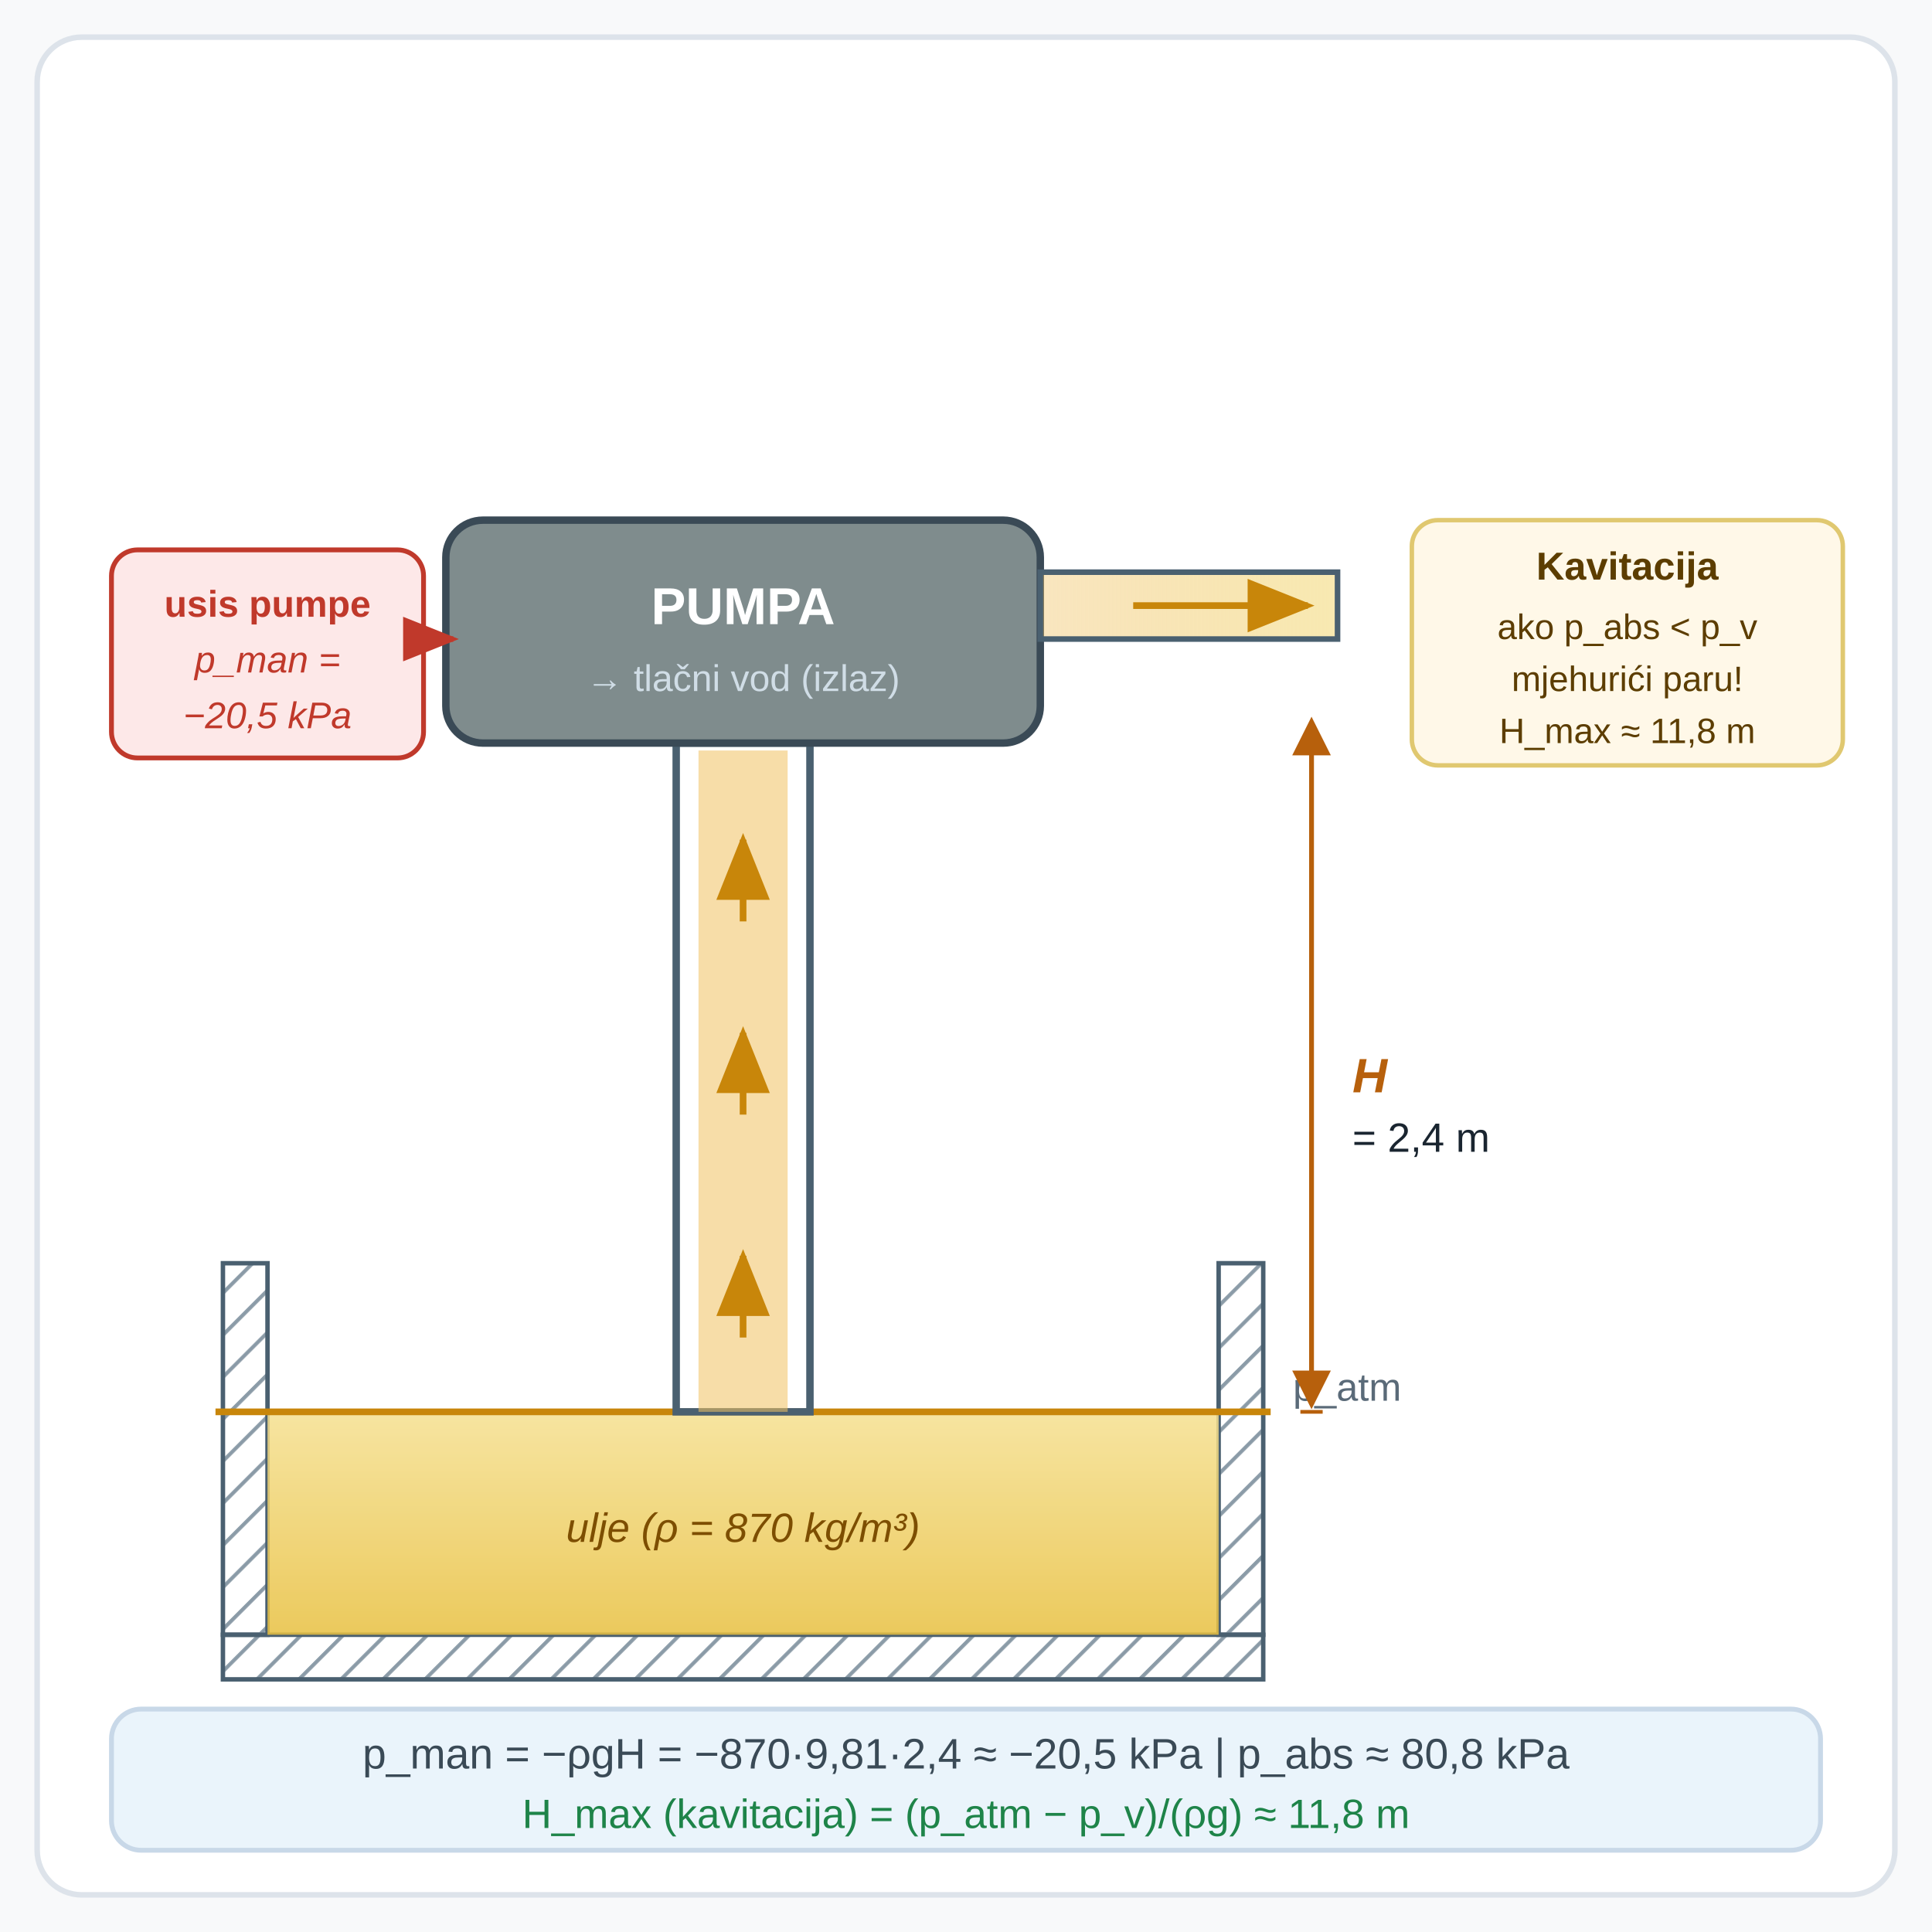
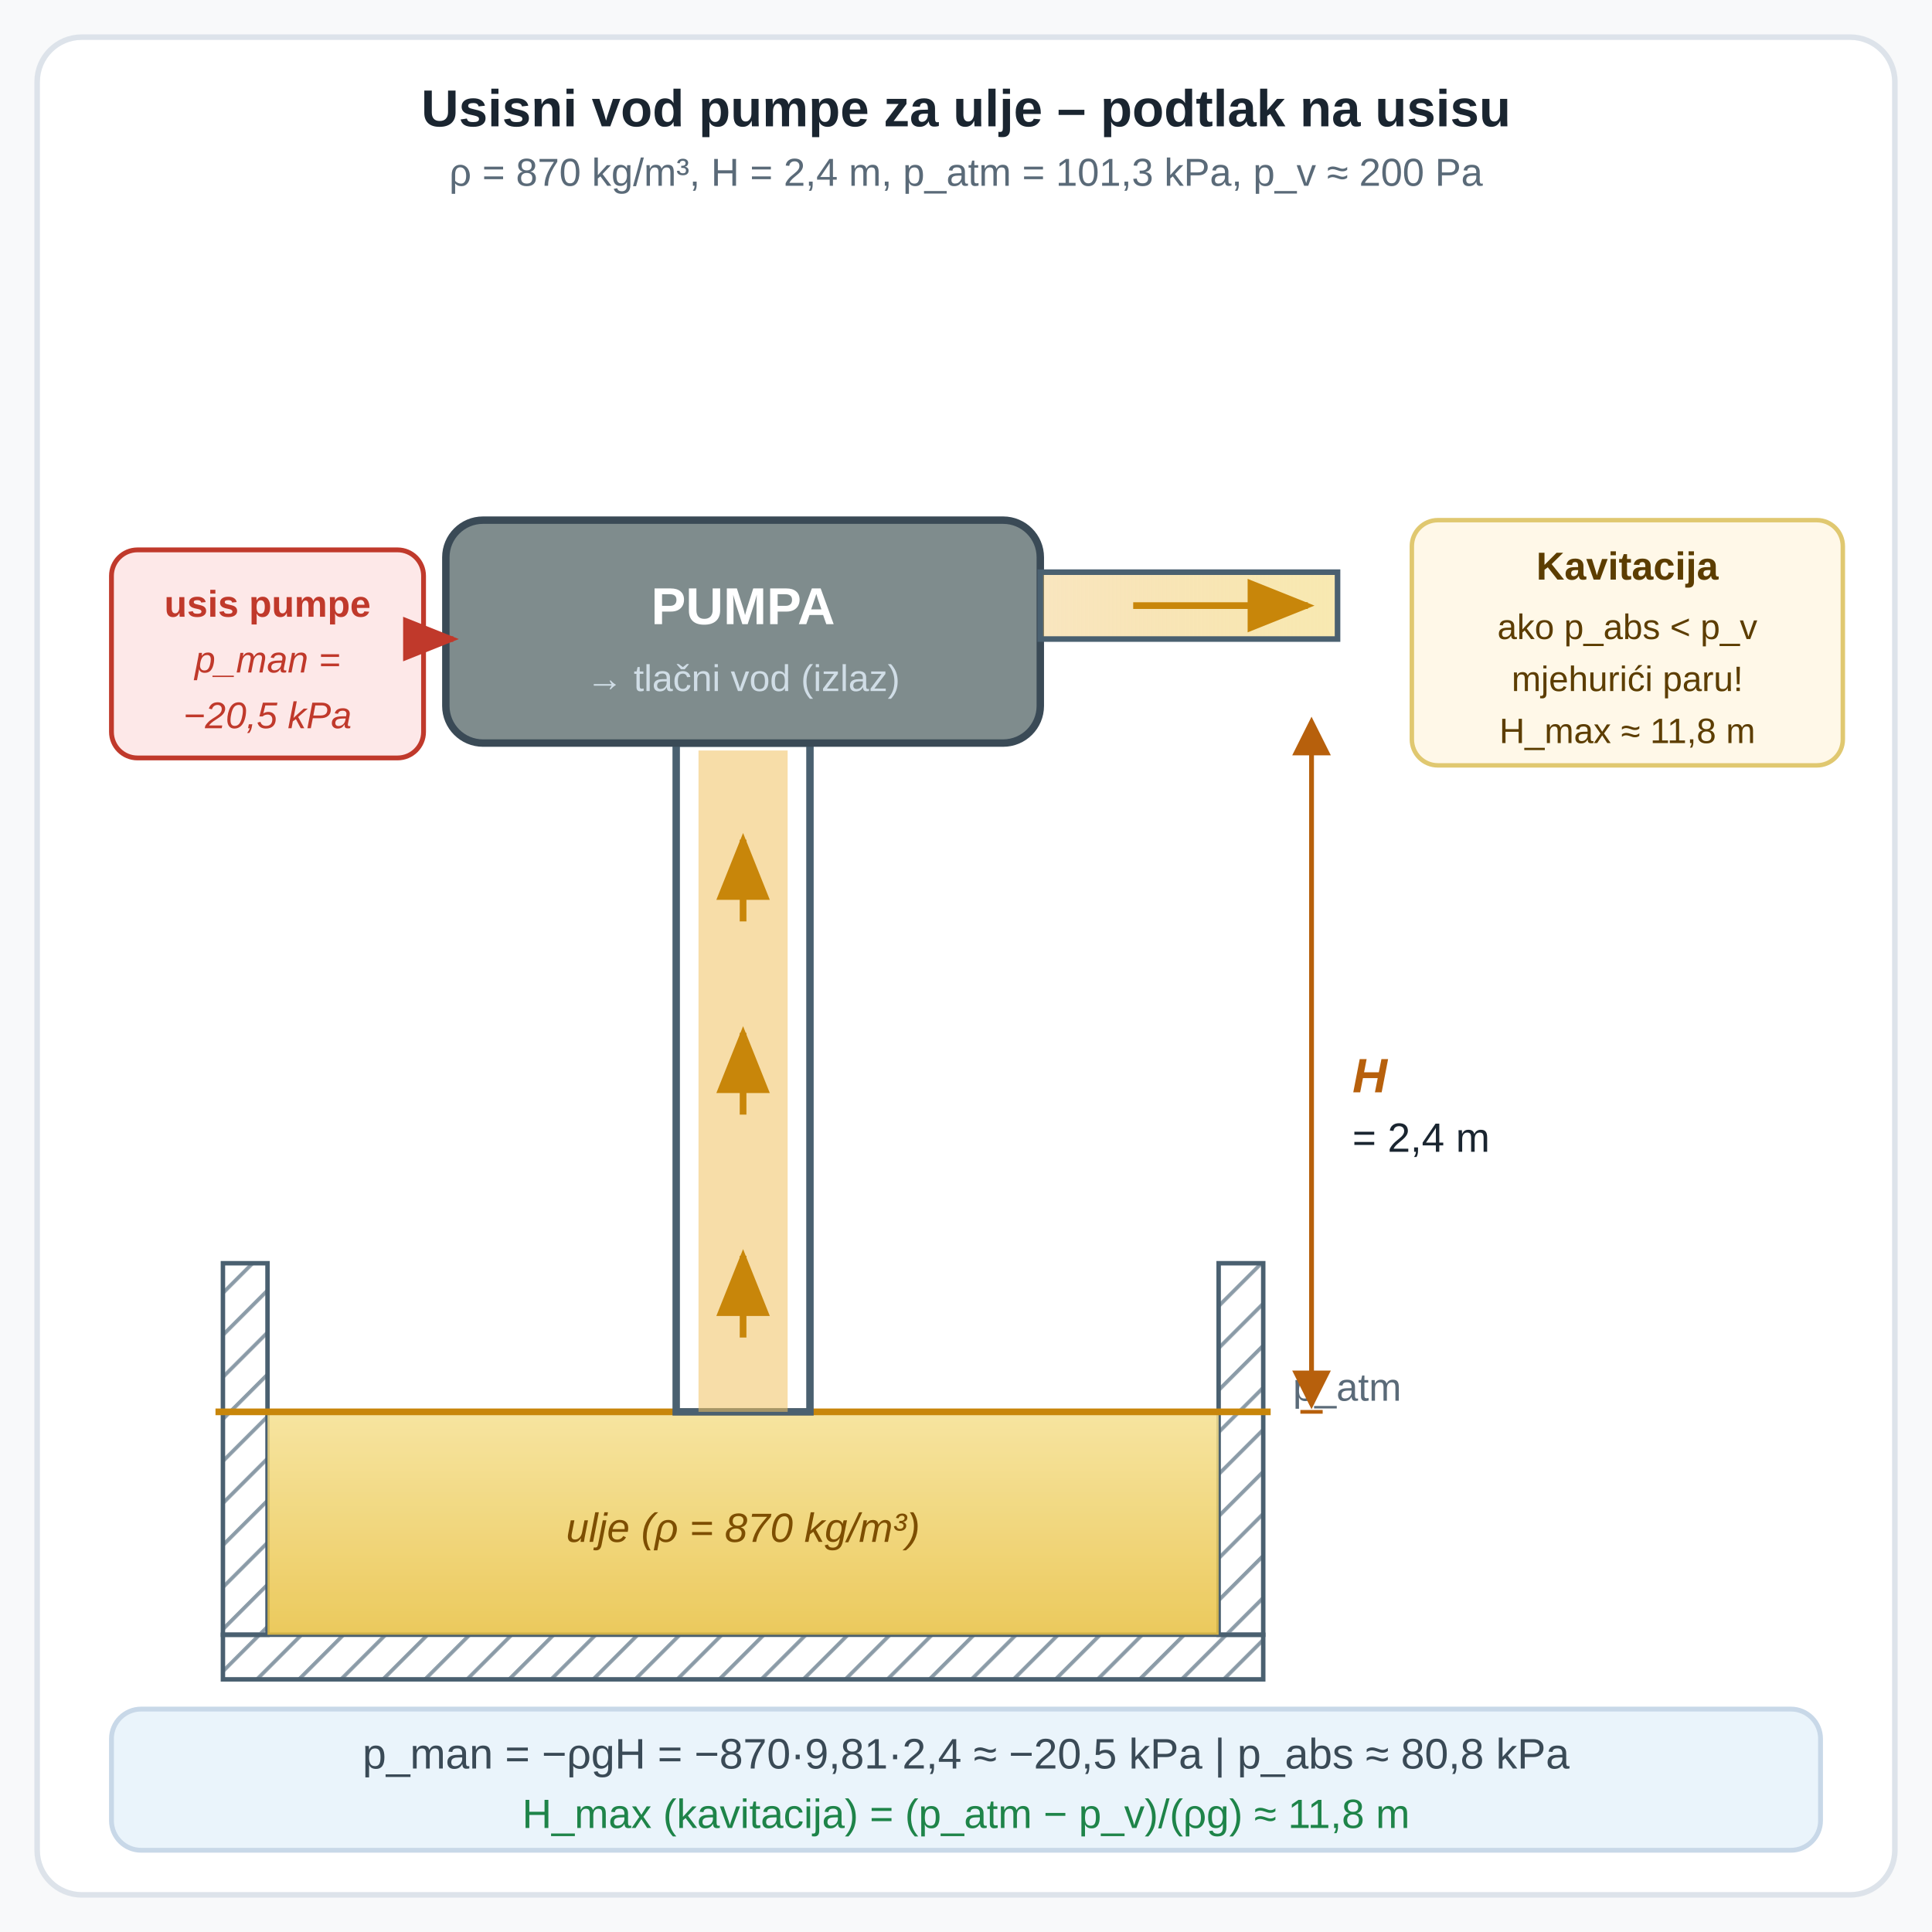
<svg xmlns="http://www.w3.org/2000/svg" viewBox="0 0 520 520" role="img" aria-labelledby="u03fpu_u3puT u03fpu_u3puD" preserveAspectRatio="xMidYMid meet" style="display:block;width:100%;max-width:520px;height:auto;">
  <defs>
    <marker id="u03fpu_u3puaR" markerWidth="10" markerHeight="8" refX="9" refY="4" orient="auto">
      <path d="M0,0 L0,8 L10,4 z" fill="#c0392b" />
    </marker>
    <marker id="u03fpu_u3puaG" markerWidth="10" markerHeight="8" refX="9" refY="4" orient="auto">
      <path d="M0,0 L0,8 L10,4 z" fill="#1e8449" />
    </marker>
    <marker id="u03fpu_u3puaO" markerWidth="10" markerHeight="8" refX="9" refY="4" orient="auto">
      <path d="M0,0 L0,8 L10,4 z" fill="#c8860a" />
    </marker>
    <marker id="u03fpu_u3puaDim" markerWidth="8" markerHeight="8" refX="7" refY="4" orient="auto">
      <path d="M0,0 L0,8 L8,4 z" fill="#b7600c" />
    </marker>
    <marker id="u03fpu_u3puaDimL" markerWidth="8" markerHeight="8" refX="1" refY="4" orient="auto-start-reverse">
      <path d="M0,0 L0,8 L8,4 z" fill="#b7600c" />
    </marker>
    <linearGradient id="u03fpu_u3puoil" x1="0" y1="0" x2="0" y2="1">
      <stop offset="0%" stop-color="#f5e090" />
      <stop offset="100%" stop-color="#e8c040" />
    </linearGradient>
    <linearGradient id="u03fpu_u3puoilpipe" x1="1" y1="0" x2="0" y2="0">
      <stop offset="0%" stop-color="#f5e090" stop-opacity="0.7" />
      <stop offset="100%" stop-color="#f0c060" stop-opacity="0.4" />
    </linearGradient>
    <pattern id="u03fpu_u3puhatch" width="8" height="8" patternUnits="userSpaceOnUse" patternTransform="rotate(45)">
      <line x1="0" y1="0" x2="0" y2="8" stroke="#8a9aa6" stroke-width="2" />
    </pattern>
  </defs>
  <rect width="520" height="520" fill="#f8f9fa" />
  <rect x="10" y="10" width="500" height="500" rx="12" fill="#ffffff" stroke="#dde3ea" stroke-width="1.5" />
+   <text x="260" y="34" font-family="'Segoe UI',Arial,sans-serif" font-size="14" font-weight="700" fill="#1a2530" text-anchor="middle">Usisni vod pumpe za ulje – podtlak na usisu</text>
+   <text x="260" y="50" font-family="'Segoe UI',Arial,sans-serif" font-size="10.5" fill="#5a6a78" text-anchor="middle">ρ = 870 kg/m³,  H = 2,4 m,  p_atm = 101,3 kPa,  p_v ≈ 200 Pa</text>
  <rect x="60" y="440" width="280" height="12" fill="url(#u03fpu_u3puhatch)" stroke="#4a6070" stroke-width="1.2" />
  <rect x="60" y="340" width="12" height="100" fill="url(#u03fpu_u3puhatch)" stroke="#4a6070" stroke-width="1.2" />
  <rect x="328" y="340" width="12" height="100" fill="url(#u03fpu_u3puhatch)" stroke="#4a6070" stroke-width="1.2" />
  <rect x="72" y="380" width="256" height="60" fill="url(#u03fpu_u3puoil)" opacity="0.85" />
  <line x1="58" y1="380" x2="342" y2="380" stroke="#c8860a" stroke-width="1.8" />
  <text x="348" y="377" font-family="'Segoe UI',Arial,sans-serif" font-size="10.5" fill="#5a6a78">p_atm</text>
  <text x="200" y="415" font-family="'Segoe UI',Arial,sans-serif" font-size="11" fill="#7d4e00" text-anchor="middle" font-style="italic">ulje (ρ = 870 kg/m³)</text>
  <rect x="182" y="200" width="36" height="180" fill="none" stroke="#4a6070" stroke-width="2.0" />
  <rect x="188" y="202" width="24" height="178" fill="#f0c060" fill-opacity="0.55" />
  <line x1="200" y1="360" x2="200" y2="338" stroke="#c8860a" stroke-width="1.8" marker-end="url(#u03fpu_u3puaO)" />
  <line x1="200" y1="300" x2="200" y2="278" stroke="#c8860a" stroke-width="1.8" marker-end="url(#u03fpu_u3puaO)" />
  <line x1="200" y1="248" x2="200" y2="226" stroke="#c8860a" stroke-width="1.8" marker-end="url(#u03fpu_u3puaO)" />
  <rect x="120" y="140" width="160" height="60" rx="10" fill="#7f8c8d" stroke="#3a4a56" stroke-width="2.0" />
  <text x="200" y="168" font-family="'Segoe UI',Arial,sans-serif" font-size="14" font-weight="700" fill="white" text-anchor="middle">PUMPA</text>
  <text x="200" y="186" font-family="'Segoe UI',Arial,sans-serif" font-size="10" fill="#d0dde6" text-anchor="middle">→ tlačni vod (izlaz)</text>
  <rect x="280" y="154" width="80" height="18" fill="url(#u03fpu_u3puoilpipe)" stroke="#4a6070" stroke-width="1.5" />
  <line x1="305" y1="163" x2="352" y2="163" stroke="#c8860a" stroke-width="1.8" marker-end="url(#u03fpu_u3puaO)" />
  <line x1="350" y1="200" x2="356" y2="200" stroke="#b7600c" stroke-width="1" />
  <line x1="350" y1="380" x2="356" y2="380" stroke="#b7600c" stroke-width="1" />
  <line x1="353" y1="202" x2="353" y2="378" stroke="#b7600c" stroke-width="1.3" marker-start="url(#u03fpu_u3puaDimL)" marker-end="url(#u03fpu_u3puaDim)" />
  <text x="364" y="294" font-family="'Segoe UI',Arial,sans-serif" font-size="13" font-style="italic" font-weight="700" fill="#b7600c">H</text>
  <text x="364" y="310" font-family="'Segoe UI',Arial,sans-serif" font-size="11" fill="#1a2530">= 2,4 m</text>
  <rect x="30" y="148" width="84" height="56" rx="7" fill="#fde8e8" stroke="#c0392b" stroke-width="1.3" />
  <text x="72" y="166" font-family="'Segoe UI',Arial,sans-serif" font-size="10" fill="#c0392b" text-anchor="middle" font-weight="700">usis pumpe</text>
  <text x="72" y="181" font-family="'Segoe UI',Arial,sans-serif" font-size="10" fill="#c0392b" text-anchor="middle" font-style="italic">p_man =</text>
  <text x="72" y="196" font-family="'Segoe UI',Arial,sans-serif" font-size="10" fill="#c0392b" text-anchor="middle" font-style="italic">−20,5 kPa</text>
  <line x1="114" y1="172" x2="122" y2="172" stroke="#c0392b" stroke-width="1.5" marker-end="url(#u03fpu_u3puaR)" />
  <rect x="30" y="460" width="460" height="38" rx="8" fill="#eaf4fb" stroke="#c8d8e8" stroke-width="1.3" />
  <text x="260" y="476" font-family="'Segoe UI',Arial,sans-serif" font-size="11.5" fill="#3a4a56" text-anchor="middle">p_man = −ρgH = −870·9,81·2,4 ≈ −20,5 kPa  |  p_abs ≈ 80,8 kPa</text>
  <text x="260" y="492" font-family="'Segoe UI',Arial,sans-serif" font-size="11" fill="#1e8449" text-anchor="middle">H_max (kavitacija) = (p_atm − p_v)/(ρg) ≈ 11,8 m</text>
  <rect x="380" y="140" width="116" height="66" rx="7" fill="#fff8e8" stroke="#e0c870" stroke-width="1.2" />
  <text x="438" y="156" font-family="'Segoe UI',Arial,sans-serif" font-size="10.5" fill="#5c3d00" text-anchor="middle" font-weight="700">Kavitacija</text>
  <text x="438" y="172" font-family="'Segoe UI',Arial,sans-serif" font-size="9.5" fill="#5c3d00" text-anchor="middle">ako p_abs &lt; p_v</text>
  <text x="438" y="186" font-family="'Segoe UI',Arial,sans-serif" font-size="9.5" fill="#5c3d00" text-anchor="middle">mjehurići paru!</text>
  <text x="438" y="200" font-family="'Segoe UI',Arial,sans-serif" font-size="9.5" fill="#5c3d00" text-anchor="middle">H_max ≈ 11,8 m</text>
</svg>
